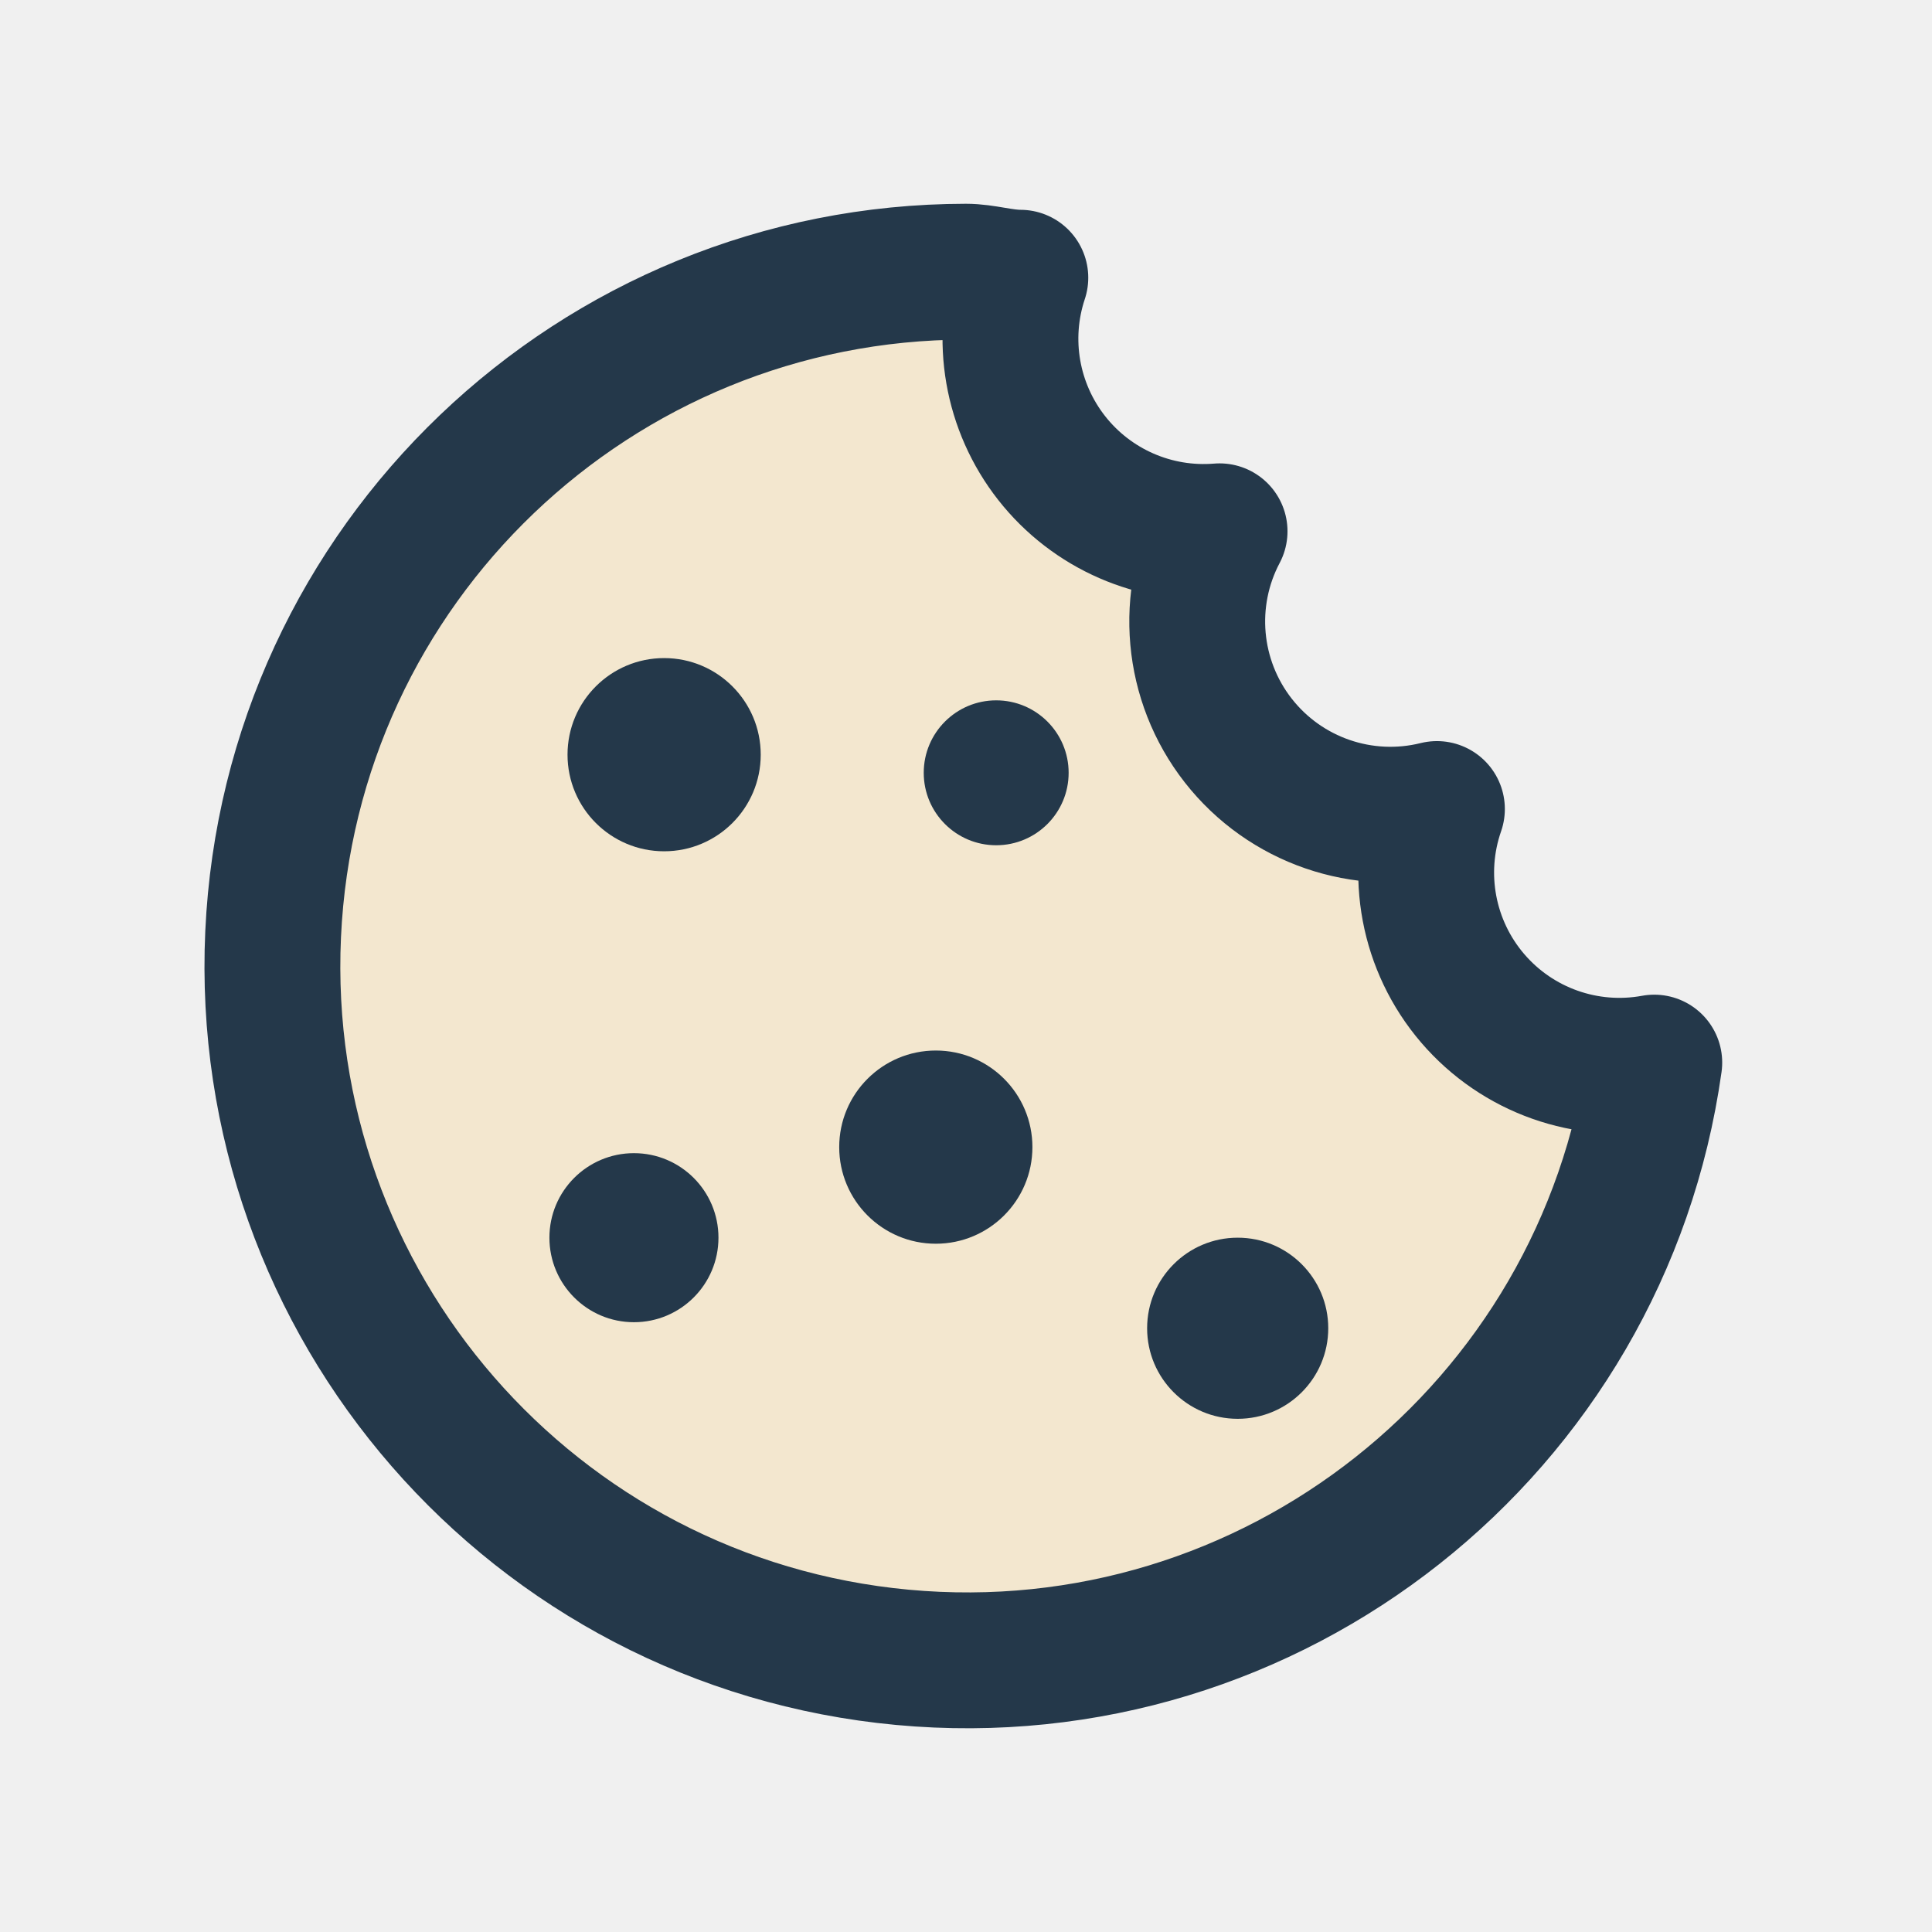
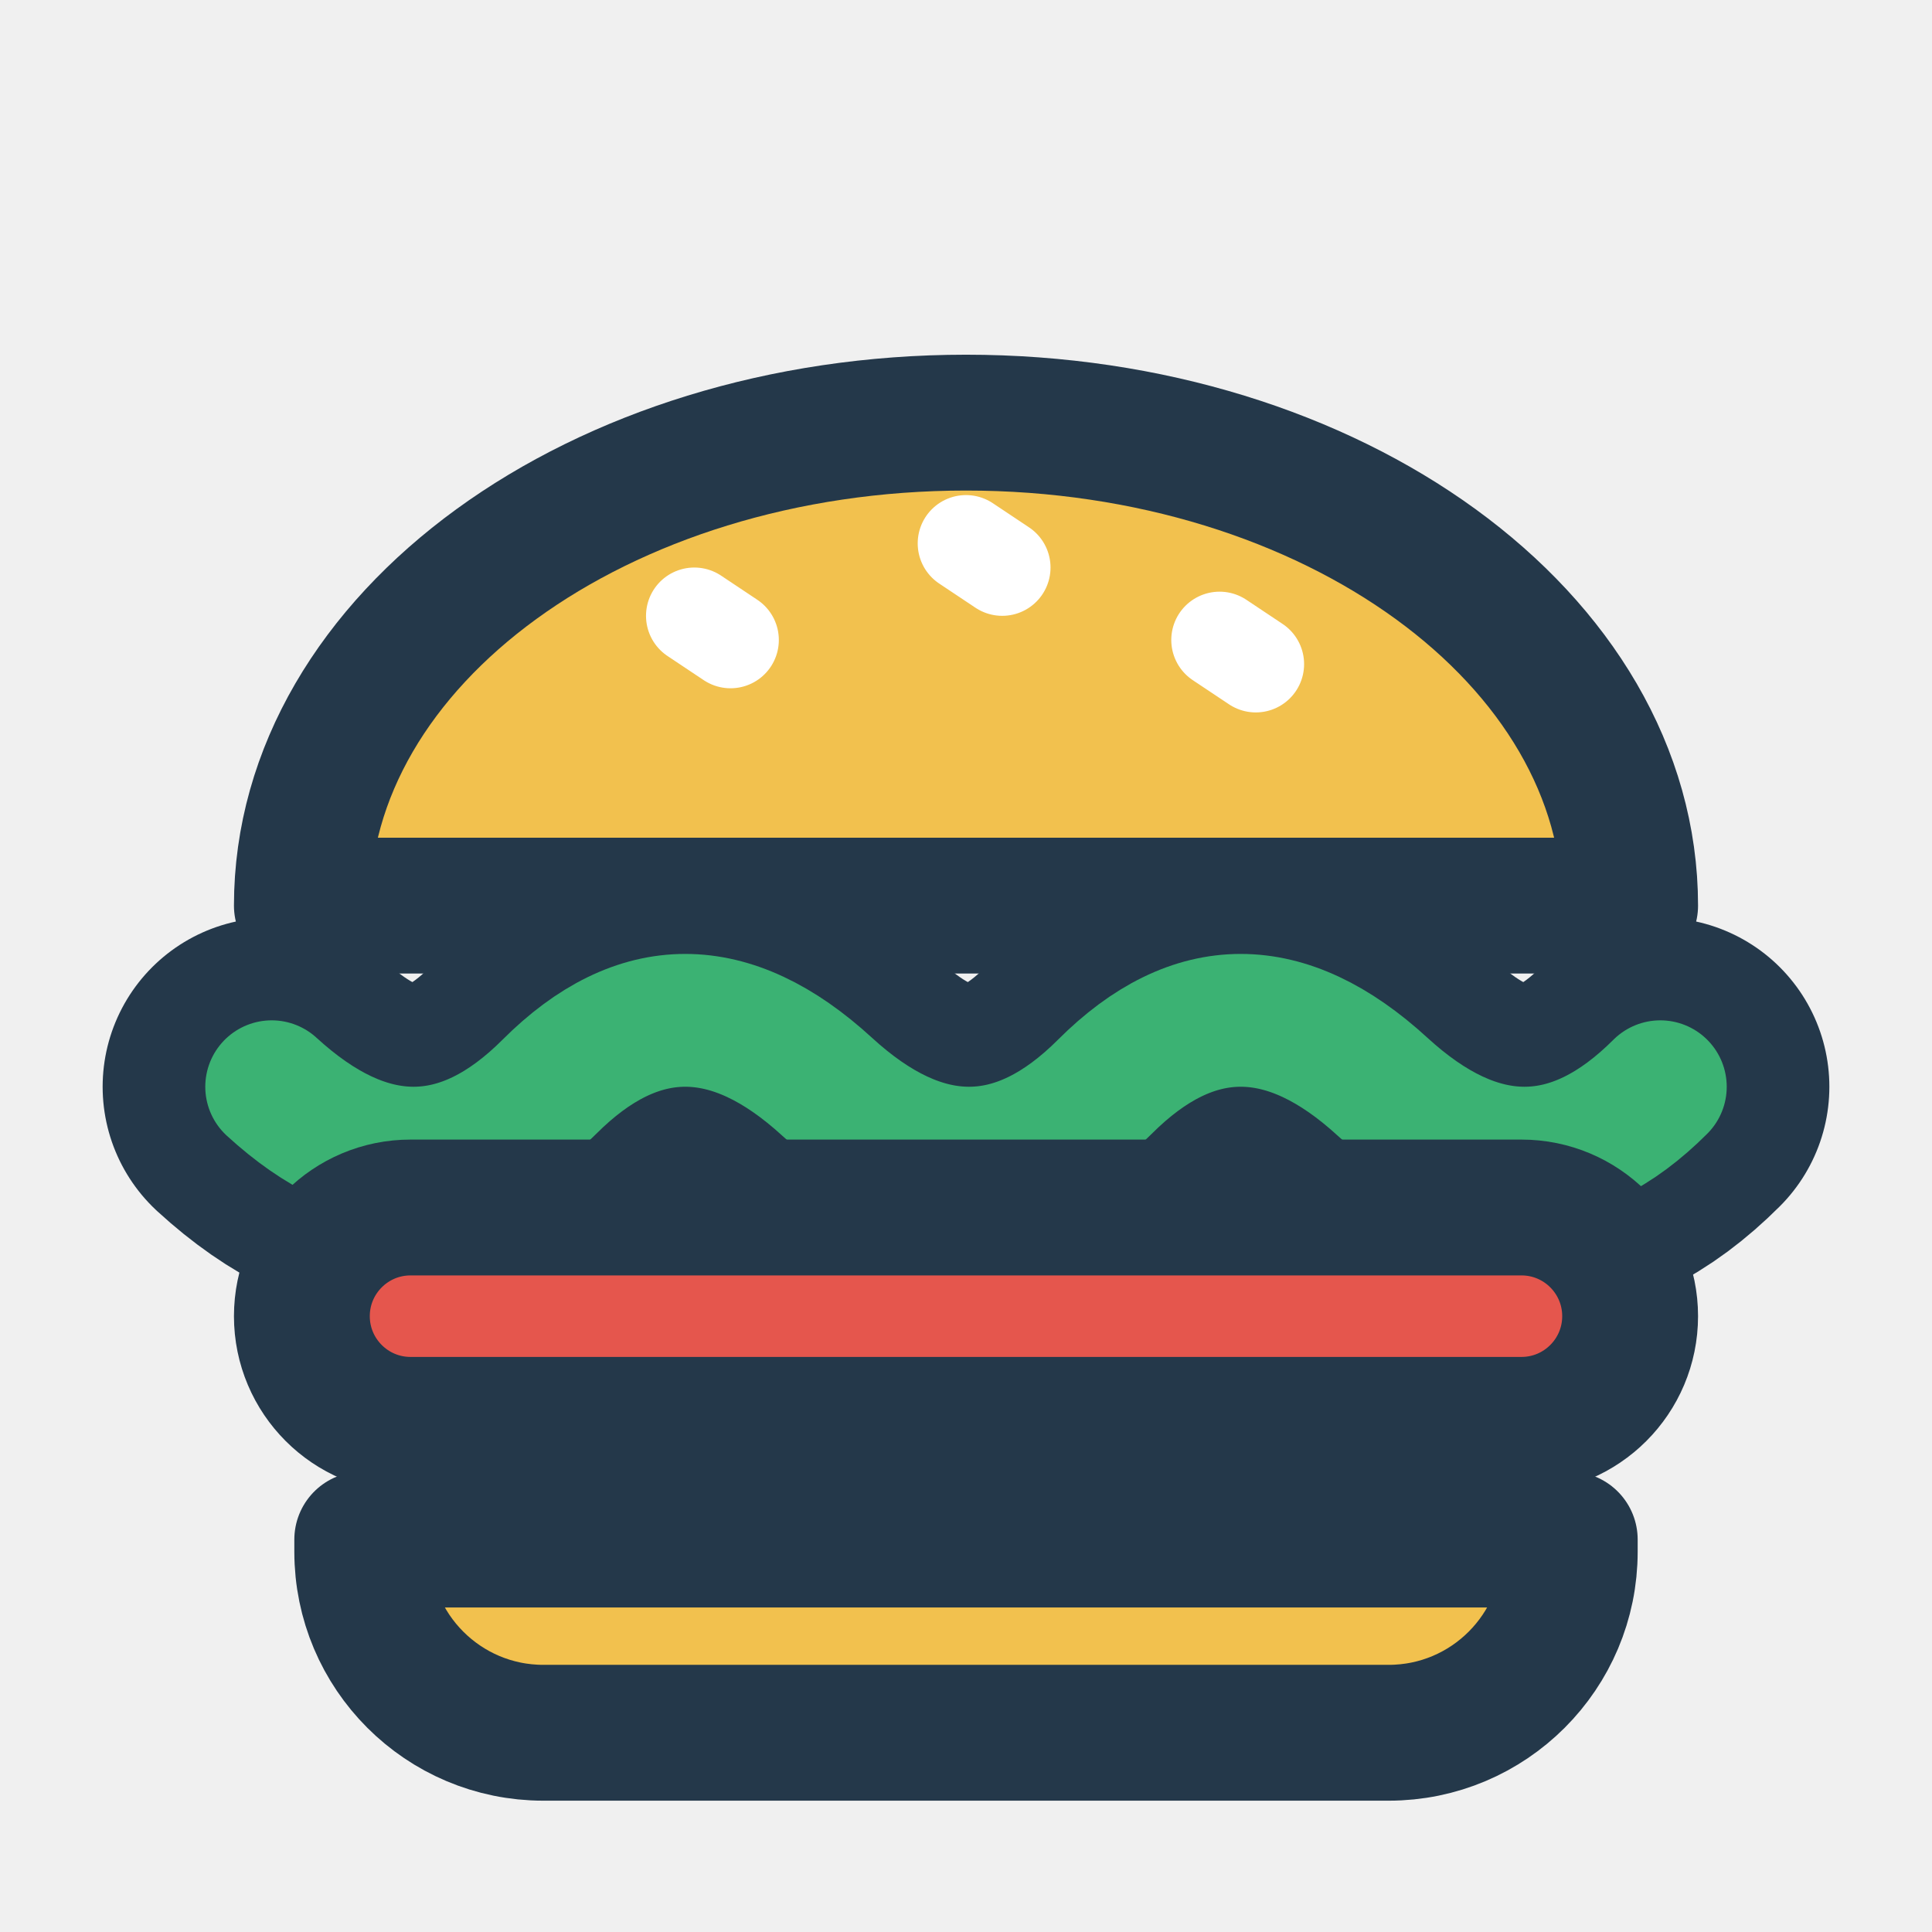
<svg xmlns="http://www.w3.org/2000/svg" viewBox="0 0 32 32">
  <g stroke="#24384a" stroke-width="2.25" stroke-linecap="round" stroke-linejoin="round">
-     <path d="M16 4.5a11.5 11.5 0 1 0 11.4 13.1a3.2 3.2 0 0 1-3.6-4.2a3.2 3.2 0 0 1-3.6-4.6a3.2 3.2 0 0 1-3.3-4.2c-.3 0-.6-.1-.9-.1z" fill="#f3e7cf" />
-     <circle cx="11" cy="12.5" r="1.6" fill="#24384a" stroke="none" />
-     <circle cx="15.5" cy="19" r="1.6" fill="#24384a" stroke="none" />
-     <circle cx="10.5" cy="20.5" r="1.4" fill="#24384a" stroke="none" />
-     <circle cx="20.5" cy="22" r="1.5" fill="#24384a" stroke="none" />
-     <circle cx="16.5" cy="12.8" r="1.2" fill="#24384a" stroke="none" />
+     <path d="M5 15a11 8 0 0 1 22 0z" fill="#f2c14e" />
+     <path d="M4.5 18q2.4 2.2 4.6 0t4.6 0t4.6 0t4.6 0t4.6 0" fill="none" stroke-width="5.6" />
+     <path d="M4.5 18q2.4 2.2 4.6 0t4.6 0t4.6 0t4.6 0t4.6 0" fill="none" stroke="#3bb273" stroke-width="2.2" />
+     <rect x="5" y="20" width="22" height="3.6" rx="1.8" fill="#e5564d" />
+     <path d="M6 25.5h20v.2a3 3 0 0 1-3 3H9a3 3 0 0 1-3-3z" fill="#f2c14e" />
+     <path d="M11.5 10.2l.6.4M16 9l.6.4M20.2 10.6l.6.4" fill="none" stroke="#ffffff" stroke-width="1.6" />
  </g>
</svg>
